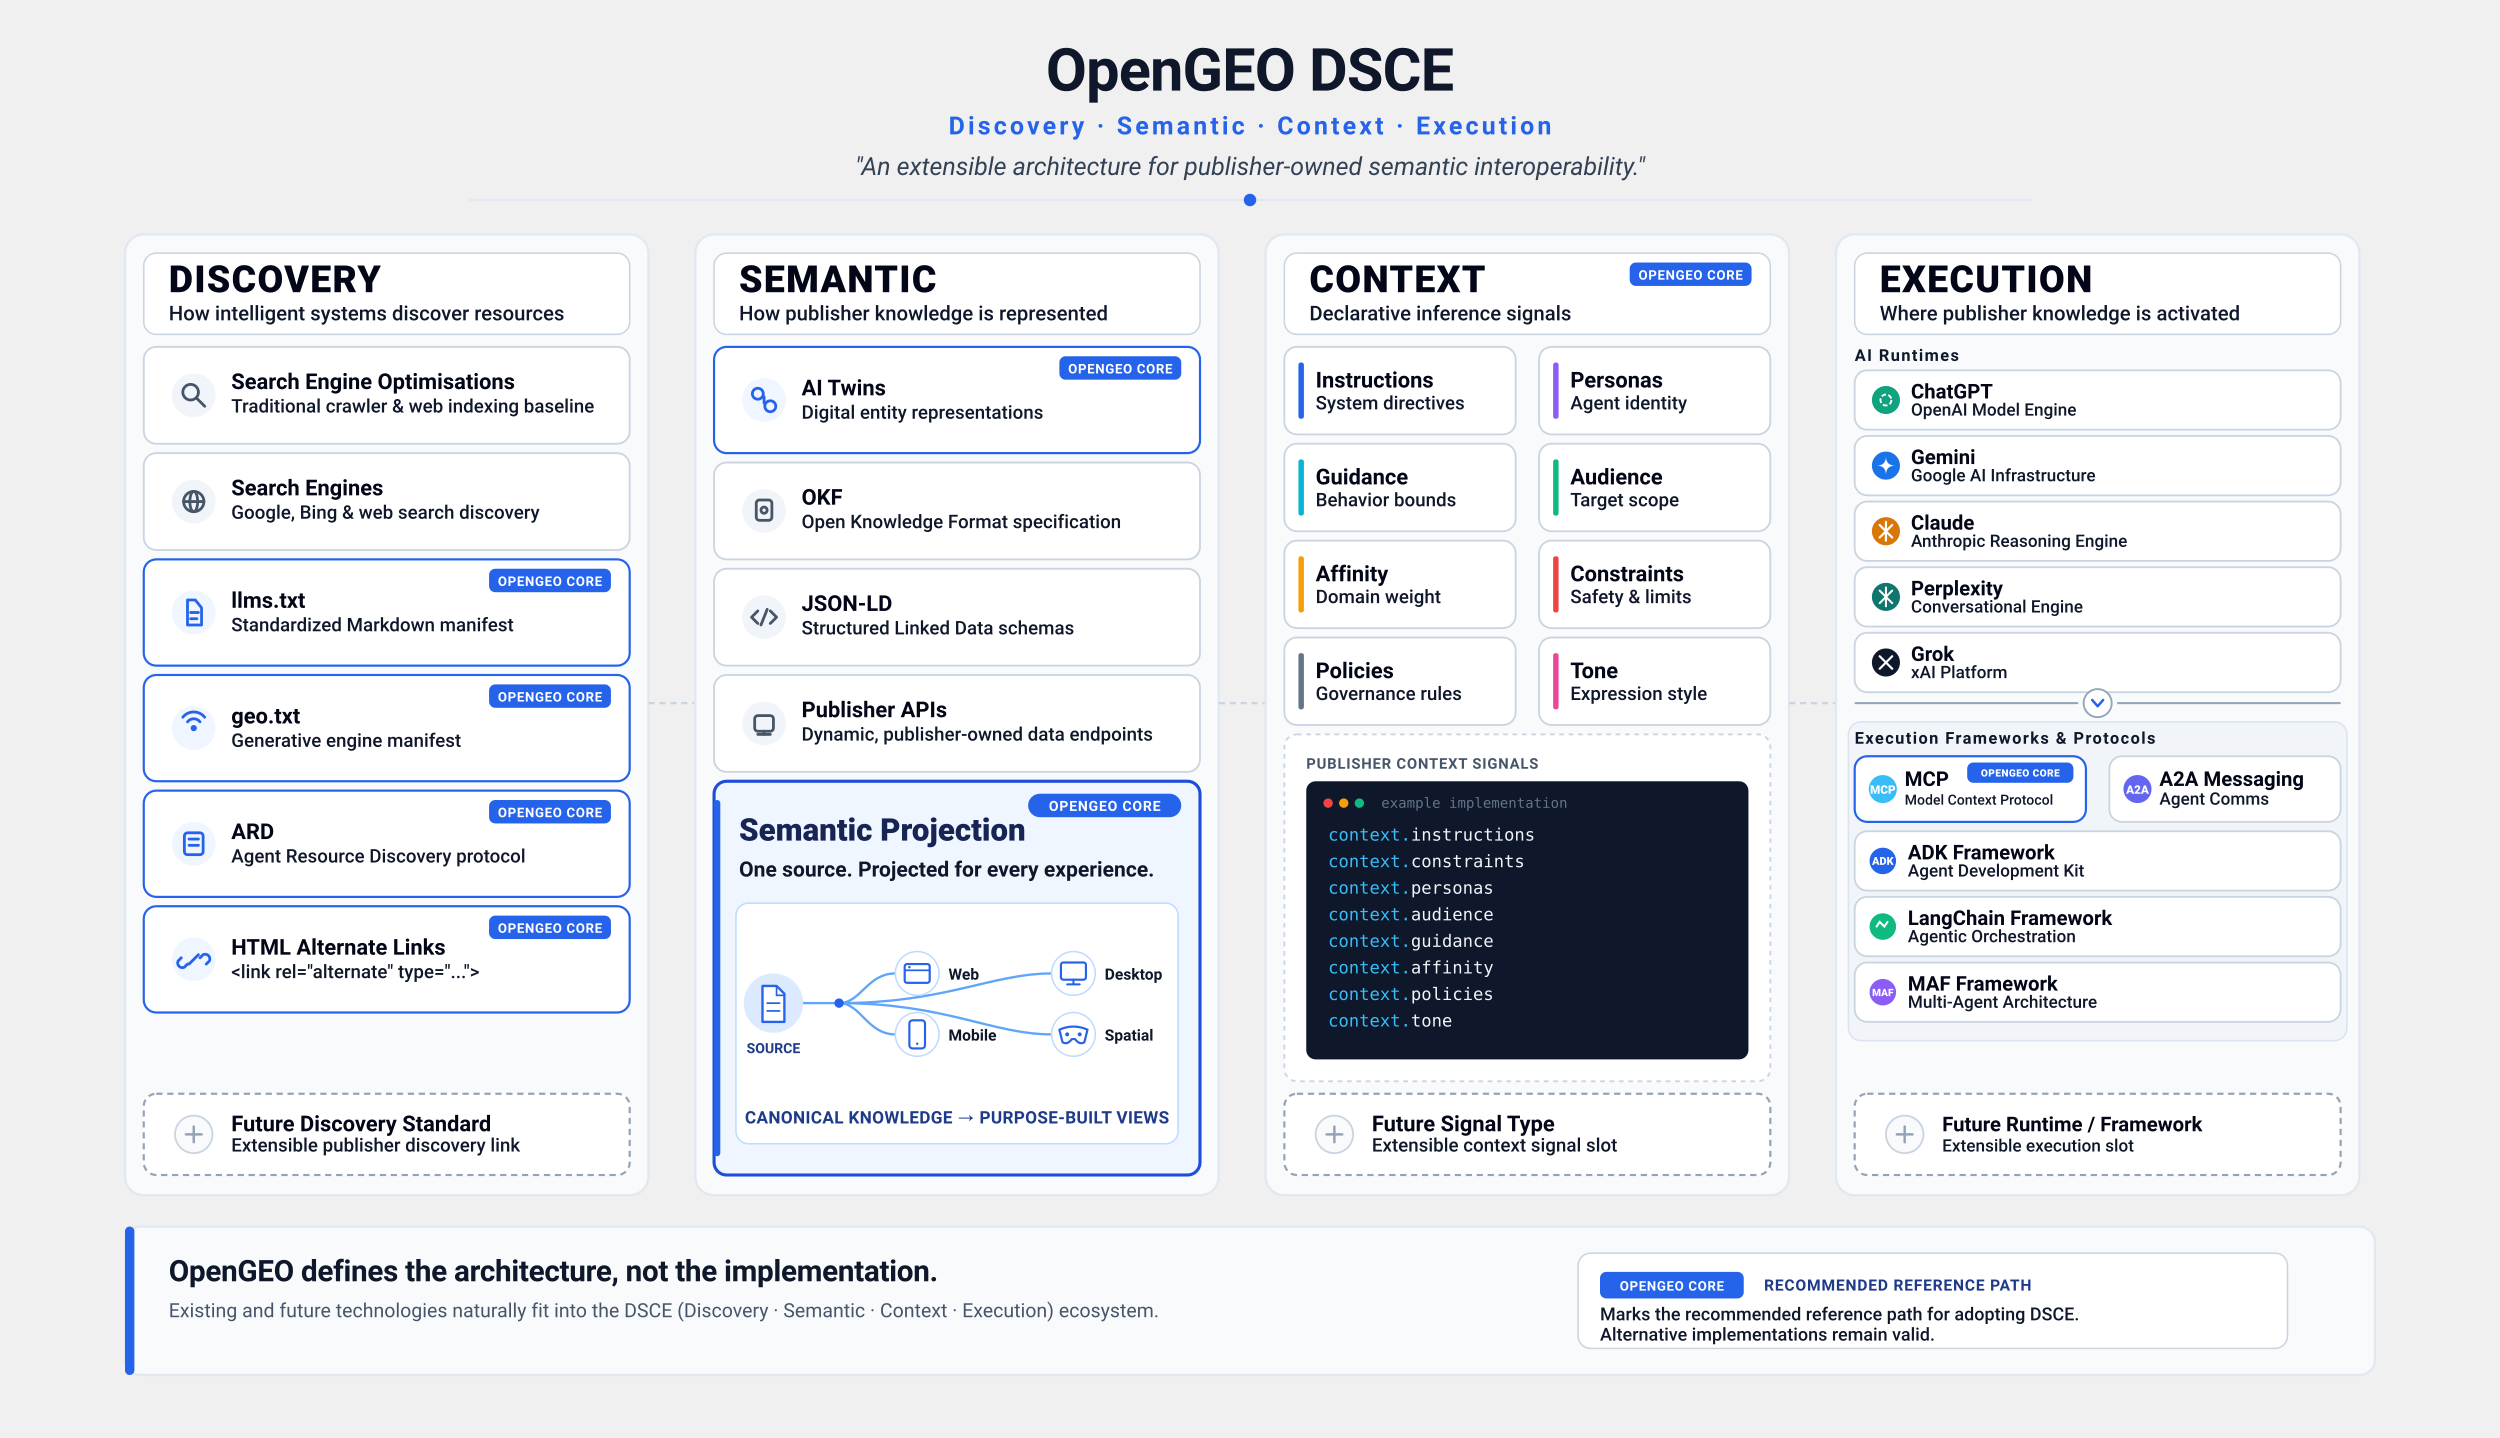
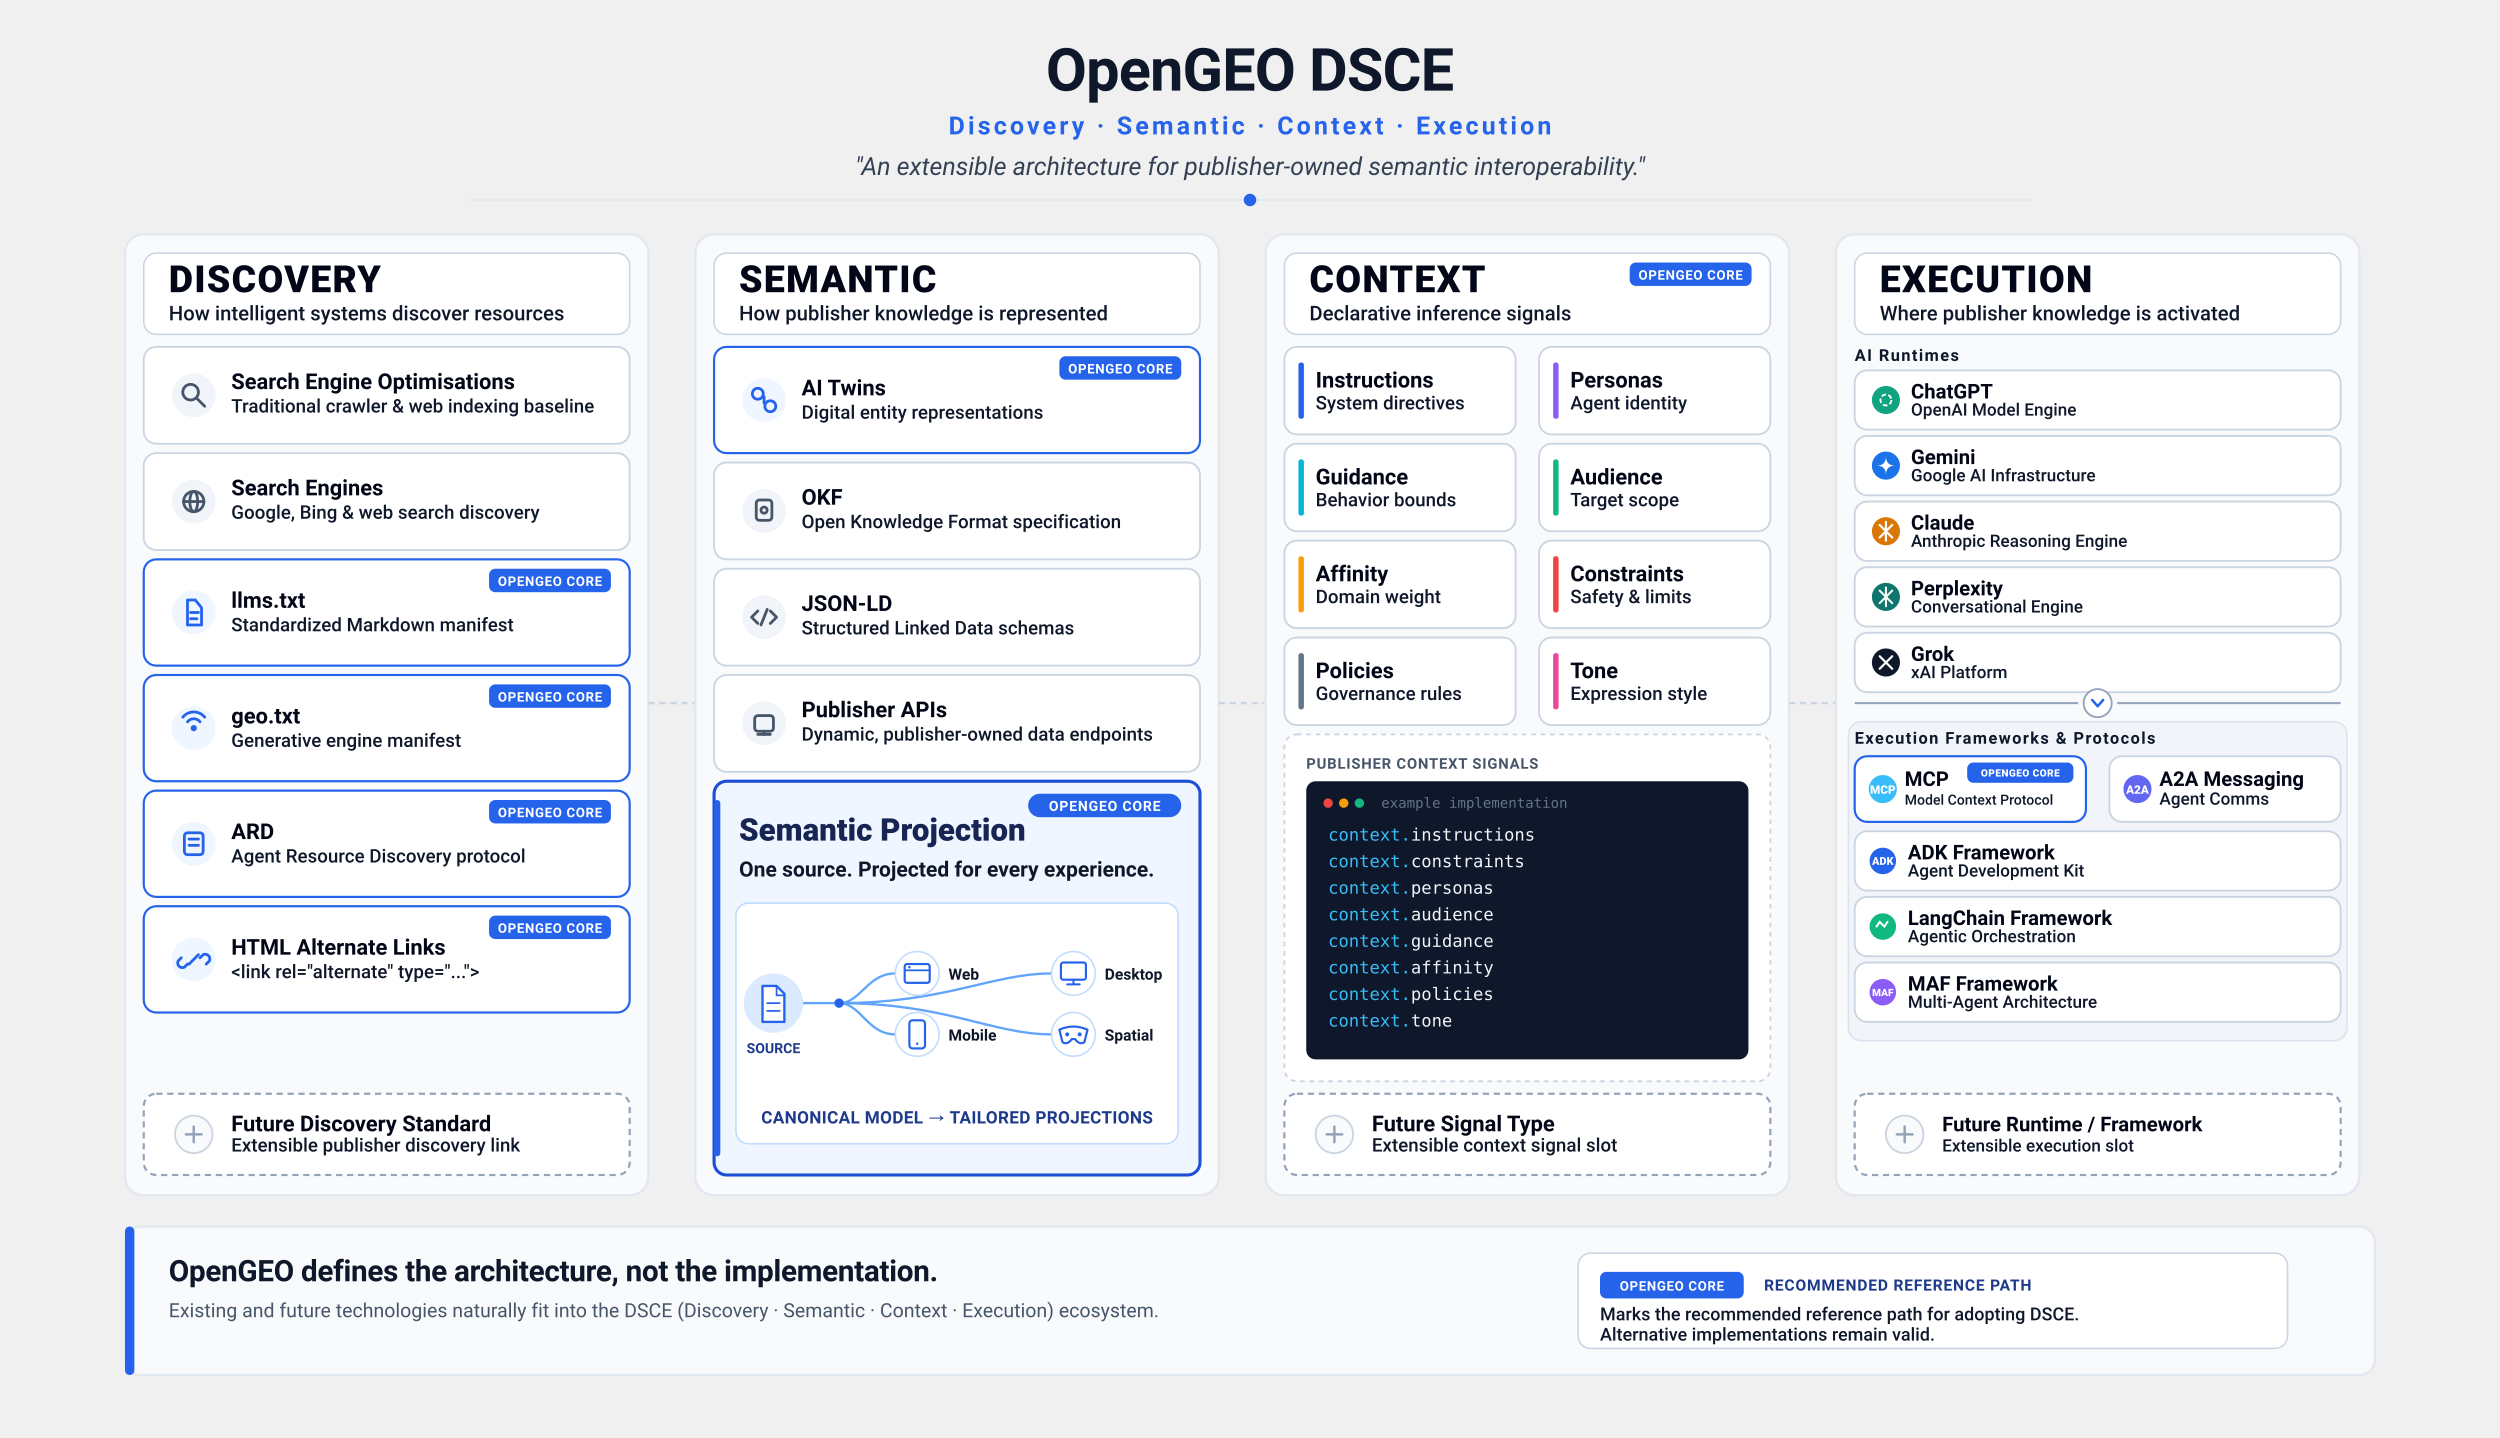
<svg xmlns="http://www.w3.org/2000/svg" viewBox="0 0 1600 920" width="100%" height="100%" style="background-color: #ffffff; font-family: -apple-system, BlinkMacSystemFont, 'Segoe UI', Roboto, Helvetica, Arial, sans-serif;">
  <defs>
    <style>
      .title { font-size: 38px; font-weight: 700; fill: #0f172a; letter-spacing: -0.5px; }
      .subtitle { font-size: 16px; font-weight: 600; fill: #2563eb; letter-spacing: 2px; text-transform: uppercase; }
      .tagline { font-size: 16px; font-weight: 400; fill: #334155; font-style: italic; }
      
      .pillar-header { font-size: 24px; font-weight: 800; fill: #020617; letter-spacing: 0.8px; }
      .pillar-caption { font-size: 13px; font-weight: 500; fill: #0f172a; }
      
      .card-text { font-size: 14px; font-weight: 650; fill: #020617; }
      .card-subtext { font-size: 12px; font-weight: 450; fill: #0f172a; }
      .highlight-text { font-size: 14px; font-weight: 750; fill: #172554; }
      .footer-text { font-size: 19px; font-weight: 700; fill: #0f172a; letter-spacing: -0.2px; }
      .footer-sub { font-size: 12.5px; font-weight: 400; fill: #475569; }
      .legend-title { font-size: 10px; font-weight: 700; fill: #1e3a8a; letter-spacing: 0.5px; }
      .legend-text { font-size: 11.5px; font-weight: 450; fill: #0f172a; }
      .section-label { font-size: 10.5px; font-weight: 750; fill: #0f172a; letter-spacing: 0.9px; text-transform: uppercase; }
      .execution-cards .card-text { font-size: 13px; }
      .execution-cards .card-subtext { font-size: 11px; }
      
      .pillar-bg { fill: #f8fafc; stroke: #e2e8f0; stroke-width: 1.5; rx: 12px; }
      .pillar-header-bg { fill: #ffffff; stroke: #cbd5e1; stroke-width: 1; rx: 8px; }
      
      .card-bg { fill: #ffffff; stroke: #cbd5e1; stroke-width: 1.2; rx: 8px; }
      .card-core-bg { fill: #ffffff; stroke: #2563eb; stroke-width: 1.4; rx: 8px; }
      .card-highlight-bg { fill: #eff6ff; stroke: #1d4ed8; stroke-width: 2; rx: 8px; }
      .card-dashed-bg { fill: #ffffff; stroke: #94a3b8; stroke-width: 1.4; stroke-dasharray: 4 3; rx: 8px; }
      
      .badge-core { fill: #2563eb; rx: 4px; }
      .badge-text { font-size: 8.5px; font-weight: 700; fill: #ffffff; letter-spacing: 0.4px; }
      
      .icon-stroke-dark { stroke: #475569; stroke-width: 1.8; stroke-linecap: round; stroke-linejoin: round; fill: none; }
      .icon-stroke-blue { stroke: #2563eb; stroke-width: 1.8; stroke-linecap: round; stroke-linejoin: round; fill: none; }
    </style>
  </defs>
  <g transform="translate(80, 30)">
    <text x="720" y="28" text-anchor="middle" class="title">OpenGEO DSCE</text>
    <text x="720" y="56" text-anchor="middle" class="subtitle">Discovery  ·  Semantic  ·  Context  ·  Execution</text>
    <text x="720" y="82" text-anchor="middle" class="tagline">"An extensible architecture for publisher-owned semantic interoperability."</text>
    <line x1="220" y1="98" x2="1220" y2="98" stroke="#e2e8f0" stroke-width="1.5" />
    <circle cx="720" cy="98" r="4" fill="#2563eb" />
  </g>
  <g transform="translate(80, 150)">
    <rect x="0" y="0" width="335" height="615" class="pillar-bg" />
    <g transform="translate(12, 12)">
      <rect x="0" y="0" width="311" height="52" class="pillar-header-bg" />
      <text x="16" y="25" class="pillar-header">DISCOVERY</text>
      <text x="16" y="43" class="pillar-caption">How intelligent systems discover resources</text>
    </g>
    <g transform="translate(12, 72)">
      <g transform="translate(0, 0)">
        <rect x="0" y="0" width="311" height="62" class="card-bg" />
        <circle cx="32" cy="31" r="14" fill="#f1f5f9" />
        <circle cx="30" cy="29" r="5" class="icon-stroke-dark" />
        <line x1="34" y1="33" x2="39" y2="38" class="icon-stroke-dark" />
        <text x="56" y="27" class="card-text">Search Engine Optimisations</text>
        <text x="56" y="42" class="card-subtext">Traditional crawler &amp; web indexing baseline</text>
      </g>
      <g transform="translate(0, 68)">
        <rect x="0" y="0" width="311" height="62" class="card-bg" />
        <circle cx="32" cy="31" r="14" fill="#f1f5f9" />
        <circle cx="32" cy="31" r="6.5" class="icon-stroke-dark" />
        <ellipse cx="32" cy="31" rx="2.5" ry="6.5" class="icon-stroke-dark" />
        <line x1="25.5" y1="31" x2="38.5" y2="31" class="icon-stroke-dark" />
        <text x="56" y="27" class="card-text">Search Engines</text>
        <text x="56" y="42" class="card-subtext">Google, Bing &amp; web search discovery</text>
      </g>
      <g transform="translate(0, 136)">
        <rect x="0" y="0" width="311" height="68" class="card-core-bg" />
        <rect x="221" y="6" width="78" height="15" class="badge-core" />
        <text x="260" y="17" text-anchor="middle" class="badge-text">OPENGEO CORE</text>
        <circle cx="32" cy="34" r="14" fill="#eff6ff" />
        <path d="M28 26 H33 L37 31 V42 H28 Z" class="icon-stroke-blue" />
        <line x1="30" y1="34" x2="35" y2="34" class="icon-stroke-blue" />
        <line x1="30" y1="38" x2="34" y2="38" class="icon-stroke-blue" />
        <text x="56" y="31" class="card-text">llms.txt</text>
        <text x="56" y="46" class="card-subtext">Standardized Markdown manifest</text>
      </g>
      <g transform="translate(0, 210)">
        <rect x="0" y="0" width="311" height="68" class="card-core-bg" />
        <rect x="221" y="6" width="78" height="15" class="badge-core" />
        <text x="260" y="17" text-anchor="middle" class="badge-text">OPENGEO CORE</text>
        <circle cx="32" cy="34" r="14" fill="#eff6ff" />
        <circle cx="32" cy="34" r="2" fill="#2563eb" />
        <path d="M28 30 A5 5 0 0 1 36 30" class="icon-stroke-blue" />
        <path d="M25 27 A9 9 0 0 1 39 27" class="icon-stroke-blue" />
        <text x="56" y="31" class="card-text">geo.txt</text>
        <text x="56" y="46" class="card-subtext">Generative engine manifest</text>
      </g>
      <g transform="translate(0, 284)">
        <rect x="0" y="0" width="311" height="68" class="card-core-bg" />
        <rect x="221" y="6" width="78" height="15" class="badge-core" />
        <text x="260" y="17" text-anchor="middle" class="badge-text">OPENGEO CORE</text>
        <circle cx="32" cy="34" r="14" fill="#eff6ff" />
        <rect x="26" y="27" width="12" height="14" rx="2" class="icon-stroke-blue" />
        <line x1="29" y1="31" x2="35" y2="31" class="icon-stroke-blue" />
        <line x1="29" y1="35" x2="35" y2="35" class="icon-stroke-blue" />
        <text x="56" y="31" class="card-text">ARD</text>
        <text x="56" y="46" class="card-subtext">Agent Resource Discovery protocol</text>
      </g>
      <g transform="translate(0, 358)">
        <rect x="0" y="0" width="311" height="68" class="card-core-bg" />
        <rect x="221" y="6" width="78" height="15" class="badge-core" />
        <text x="260" y="17" text-anchor="middle" class="badge-text">OPENGEO CORE</text>
        <circle cx="32" cy="34" r="14" fill="#eff6ff" />
        <path d="M28 37 L26 39 A3 3 0 0 1 22 35 L24 33" class="icon-stroke-blue" />
        <path d="M36 33 L38 31 A3 3 0 0 1 42 35 L40 37" class="icon-stroke-blue" />
        <line x1="29" y1="37" x2="35" y2="31" class="icon-stroke-blue" />
        <text x="56" y="31" class="card-text">HTML Alternate Links</text>
        <text x="56" y="46" class="card-subtext">&lt;link rel="alternate" type="..."&gt;</text>
      </g>
      <g transform="translate(0, 478)">
        <rect x="0" y="0" width="311" height="52" class="card-dashed-bg" />
        <circle cx="32" cy="26" r="12" fill="#f8fafc" stroke="#cbd5e1" stroke-width="1.2" />
        <path d="M32 21 V31 M27 26 H37" stroke="#94a3b8" stroke-width="1.6" stroke-linecap="round" />
        <text x="56" y="24" class="card-text" fill="#64748b">Future Discovery Standard</text>
        <text x="56" y="37" class="card-subtext" fill="#94a3b8">Extensible publisher discovery link</text>
      </g>
    </g>
  </g>
  <line x1="415" y1="450" x2="445" y2="450" stroke="#cbd5e1" stroke-width="1.5" stroke-dasharray="4 3" />
  <g transform="translate(445, 150)">
    <rect x="0" y="0" width="335" height="615" class="pillar-bg" />
    <g transform="translate(12, 12)">
      <rect x="0" y="0" width="311" height="52" class="pillar-header-bg" />
      <text x="16" y="25" class="pillar-header">SEMANTIC</text>
      <text x="16" y="43" class="pillar-caption">How publisher knowledge is represented</text>
    </g>
    <g transform="translate(12, 72)">
      <g transform="translate(0, 0)">
        <rect x="0" y="0" width="311" height="68" class="card-core-bg" />
        <rect x="221" y="6" width="78" height="15" class="badge-core" />
        <text x="260" y="17" text-anchor="middle" class="badge-text">OPENGEO CORE</text>
        <circle cx="32" cy="34" r="14" fill="#eff6ff" />
        <circle cx="28" cy="30" r="3.5" class="icon-stroke-blue" />
        <circle cx="36" cy="38" r="3.5" class="icon-stroke-blue" />
        <line x1="32" y1="32" x2="32" y2="36" class="icon-stroke-blue" />
        <text x="56" y="31" class="card-text">AI Twins</text>
        <text x="56" y="46" class="card-subtext">Digital entity representations</text>
      </g>
      <g transform="translate(0, 74)">
        <rect x="0" y="0" width="311" height="62" class="card-bg" />
        <circle cx="32" cy="31" r="14" fill="#f1f5f9" />
        <rect x="27" y="24" width="10" height="13" rx="2" class="icon-stroke-dark" />
        <circle cx="32" cy="30.5" r="2" class="icon-stroke-dark" />
        <text x="56" y="27" class="card-text">OKF</text>
        <text x="56" y="42" class="card-subtext">Open Knowledge Format specification</text>
      </g>
      <g transform="translate(0, 142)">
        <rect x="0" y="0" width="311" height="62" class="card-bg" />
        <circle cx="32" cy="31" r="14" fill="#f1f5f9" />
        <path d="M28 27 L24 31 L28 35" class="icon-stroke-dark" />
        <path d="M36 27 L40 31 L36 35" class="icon-stroke-dark" />
        <line x1="34" y1="26" x2="30" y2="36" class="icon-stroke-dark" />
        <text x="56" y="27" class="card-text">JSON-LD</text>
        <text x="56" y="42" class="card-subtext">Structured Linked Data schemas</text>
      </g>
      <g transform="translate(0, 210)">
        <rect x="0" y="0" width="311" height="62" class="card-bg" />
        <circle cx="32" cy="31" r="14" fill="#f1f5f9" />
        <rect x="26" y="26" width="12" height="10" rx="2" class="icon-stroke-dark" />
        <line x1="32" y1="36" x2="32" y2="38" class="icon-stroke-dark" />
        <line x1="28" y1="38" x2="36" y2="38" class="icon-stroke-dark" />
        <text x="56" y="27" class="card-text">Publisher APIs</text>
        <text x="56" y="42" class="card-subtext">Dynamic, publisher-owned data endpoints</text>
      </g>
      <g transform="translate(0, 278)">
        <rect x="0" y="0" width="311" height="252" class="card-highlight-bg" />
        <rect x="0" y="12" width="4" height="228" rx="2" fill="#2563eb" />
        <rect x="201" y="8" width="98" height="15" rx="7.5" fill="#2563eb" />
        <text x="250" y="19" text-anchor="middle" font-size="9" font-weight="700" fill="#ffffff" letter-spacing="0.5">OPENGEO CORE</text>
        <text x="16" y="38" class="highlight-text" style="font-size: 20px; font-weight: 800;">Semantic Projection</text>
        <text x="16" y="61" class="card-subtext" style="font-size: 13.5px; font-weight: 600;">One source. Projected for every experience.</text>
        <rect x="14" y="78" width="283" height="154" rx="8" fill="#ffffff" stroke="#bfdbfe" stroke-width="1" />
        <g transform="translate(0, 35)">
          <path d="M57 107 H80 M80 107 C94 107 98 88 116 88 M80 107 C94 107 98 127 116 127 M80 107 C148 107 178 88 216 88 M80 107 C148 107 178 127 216 127" fill="none" stroke="#60a5fa" stroke-width="1.5" stroke-linecap="round" />
          <circle cx="80" cy="107" r="3" fill="#2563eb" />
          <circle cx="38" cy="107" r="19" fill="#dbeafe" />
          <path d="M31 96 H40 L45 101 V119 H31 Z" fill="#ffffff" stroke="#2563eb" stroke-width="1.5" stroke-linejoin="round" />
          <path d="M40 96 V102 H45 M34 107 H42 M34 112 H42" fill="none" stroke="#2563eb" stroke-width="1.1" stroke-linecap="round" />
          <text x="38" y="139" text-anchor="middle" font-size="9" font-weight="700" fill="#1e3a8a">SOURCE</text>
          <circle cx="130" cy="88" r="14" fill="#ffffff" stroke="#bfdbfe" stroke-width="1" />
          <rect x="122" y="82" width="16" height="12" rx="1.5" fill="none" stroke="#2563eb" stroke-width="1.4" />
          <line x1="122" y1="86" x2="138" y2="86" stroke="#2563eb" stroke-width="1.1" />
          <circle cx="125" cy="84" r="0.8" fill="#2563eb" />
          <text x="150" y="92" font-size="10" font-weight="650" fill="#0f172a">Web</text>
          <circle cx="230" cy="88" r="14" fill="#ffffff" stroke="#bfdbfe" stroke-width="1" />
          <rect x="222" y="81" width="16" height="11" rx="1.5" fill="none" stroke="#2563eb" stroke-width="1.4" />
          <path d="M230 92 V95 M226 95 H234" fill="none" stroke="#2563eb" stroke-width="1.3" stroke-linecap="round" />
          <text x="250" y="92" font-size="10" font-weight="650" fill="#0f172a">Desktop</text>
          <circle cx="130" cy="127" r="14" fill="#ffffff" stroke="#bfdbfe" stroke-width="1" />
          <rect x="125" y="118" width="10" height="18" rx="2" fill="none" stroke="#2563eb" stroke-width="1.4" />
          <circle cx="130" cy="133" r="0.8" fill="#2563eb" />
          <text x="150" y="131" font-size="10" font-weight="650" fill="#0f172a">Mobile</text>
          <circle cx="230" cy="127" r="14" fill="#ffffff" stroke="#bfdbfe" stroke-width="1" />
          <path d="M221 124 Q230 120 239 124 L237 132 Q234 134 231 130 H229 Q226 134 223 132 Z" fill="none" stroke="#2563eb" stroke-width="1.4" stroke-linejoin="round" />
          <circle cx="226" cy="127" r="1.3" fill="#2563eb" />
          <circle cx="234" cy="127" r="1.3" fill="#2563eb" />
          <text x="250" y="131" font-size="10" font-weight="650" fill="#0f172a">Spatial</text>
        </g>
-         <text x="155.5" y="219" text-anchor="middle" font-size="11" font-weight="650" fill="#1e3a8a" letter-spacing="0.2">CANONICAL KNOWLEDGE → PURPOSE-BUILT VIEWS</text>
+         <text x="155.5" y="219" text-anchor="middle" font-size="11" font-weight="650" fill="#1e3a8a" letter-spacing="0.2">CANONICAL MODEL → TAILORED PROJECTIONS</text>
      </g>
    </g>
  </g>
  <line x1="780" y1="450" x2="810" y2="450" stroke="#cbd5e1" stroke-width="1.5" stroke-dasharray="4 3" />
  <g transform="translate(810, 150)">
    <rect x="0" y="0" width="335" height="615" class="pillar-bg" />
    <g transform="translate(12, 12)">
      <rect x="0" y="0" width="311" height="52" class="pillar-header-bg" />
      <rect x="221" y="6" width="78" height="15" class="badge-core" />
      <text x="260" y="17" text-anchor="middle" class="badge-text">OPENGEO CORE</text>
      <text x="16" y="25" class="pillar-header">CONTEXT</text>
      <text x="16" y="43" class="pillar-caption">Declarative inference signals</text>
    </g>
    <g transform="translate(12, 72)">
      <g transform="translate(0, 0)">
        <rect x="0" y="0" width="148" height="56" class="card-bg" />
        <rect x="9" y="10" width="3.5" height="36" rx="1.5" fill="#2563eb" />
        <text x="20" y="26" class="card-text">Instructions</text>
        <text x="20" y="40" class="card-subtext">System directives</text>
      </g>
      <g transform="translate(163, 0)">
        <rect x="0" y="0" width="148" height="56" class="card-bg" />
        <rect x="9" y="10" width="3.5" height="36" rx="1.5" fill="#8b5cf6" />
        <text x="20" y="26" class="card-text">Personas</text>
        <text x="20" y="40" class="card-subtext">Agent identity</text>
      </g>
      <g transform="translate(0, 62)">
        <rect x="0" y="0" width="148" height="56" class="card-bg" />
        <rect x="9" y="10" width="3.5" height="36" rx="1.5" fill="#06b6d4" />
        <text x="20" y="26" class="card-text">Guidance</text>
        <text x="20" y="40" class="card-subtext">Behavior bounds</text>
      </g>
      <g transform="translate(163, 62)">
        <rect x="0" y="0" width="148" height="56" class="card-bg" />
        <rect x="9" y="10" width="3.5" height="36" rx="1.5" fill="#10b981" />
        <text x="20" y="26" class="card-text">Audience</text>
        <text x="20" y="40" class="card-subtext">Target scope</text>
      </g>
      <g transform="translate(0, 124)">
        <rect x="0" y="0" width="148" height="56" class="card-bg" />
        <rect x="9" y="10" width="3.5" height="36" rx="1.5" fill="#f59e0b" />
        <text x="20" y="26" class="card-text">Affinity</text>
        <text x="20" y="40" class="card-subtext">Domain weight</text>
      </g>
      <g transform="translate(163, 124)">
        <rect x="0" y="0" width="148" height="56" class="card-bg" />
        <rect x="9" y="10" width="3.5" height="36" rx="1.5" fill="#ef4444" />
        <text x="20" y="26" class="card-text">Constraints</text>
        <text x="20" y="40" class="card-subtext">Safety &amp; limits</text>
      </g>
      <g transform="translate(0, 186)">
        <rect x="0" y="0" width="148" height="56" class="card-bg" />
        <rect x="9" y="10" width="3.5" height="36" rx="1.5" fill="#64748b" />
        <text x="20" y="26" class="card-text">Policies</text>
        <text x="20" y="40" class="card-subtext">Governance rules</text>
      </g>
      <g transform="translate(163, 186)">
        <rect x="0" y="0" width="148" height="56" class="card-bg" />
        <rect x="9" y="10" width="3.5" height="36" rx="1.5" fill="#ec4899" />
        <text x="20" y="26" class="card-text">Tone</text>
        <text x="20" y="40" class="card-subtext">Expression style</text>
      </g>
      <g transform="translate(0, 248)">
        <rect x="0" y="0" width="311" height="222" fill="#ffffff" stroke="#cbd5e1" stroke-width="1.2" stroke-dasharray="3 3" rx="8" />
        <text x="14" y="22" font-size="9.5" font-weight="700" fill="#475569" letter-spacing="0.5">PUBLISHER CONTEXT SIGNALS</text>
        <g transform="translate(14, 30)">
          <rect x="0" y="0" width="283" height="178" fill="#0f172a" rx="6" />
          <circle cx="14" cy="14" r="3" fill="#ef4444" />
          <circle cx="24" cy="14" r="3" fill="#f59e0b" />
          <circle cx="34" cy="14" r="3" fill="#10b981" />
          <text x="48" y="17" font-family="monospace" font-size="9" fill="#64748b">example implementation</text>
          <text x="14" y="38" font-family="monospace" font-size="11" fill="#38bdf8">context.<tspan fill="#f1f5f9">instructions</tspan>
          </text>
          <text x="14" y="55" font-family="monospace" font-size="11" fill="#38bdf8">context.<tspan fill="#f1f5f9">constraints</tspan>
          </text>
          <text x="14" y="72" font-family="monospace" font-size="11" fill="#38bdf8">context.<tspan fill="#f1f5f9">personas</tspan>
          </text>
          <text x="14" y="89" font-family="monospace" font-size="11" fill="#38bdf8">context.<tspan fill="#f1f5f9">audience</tspan>
          </text>
          <text x="14" y="106" font-family="monospace" font-size="11" fill="#38bdf8">context.<tspan fill="#f1f5f9">guidance</tspan>
          </text>
          <text x="14" y="123" font-family="monospace" font-size="11" fill="#38bdf8">context.<tspan fill="#f1f5f9">affinity</tspan>
          </text>
          <text x="14" y="140" font-family="monospace" font-size="11" fill="#38bdf8">context.<tspan fill="#f1f5f9">policies</tspan>
          </text>
          <text x="14" y="157" font-family="monospace" font-size="11" fill="#38bdf8">context.<tspan fill="#f1f5f9">tone</tspan>
          </text>
        </g>
      </g>
      <g transform="translate(0, 478)">
        <rect x="0" y="0" width="311" height="52" class="card-dashed-bg" />
        <circle cx="32" cy="26" r="12" fill="#f8fafc" stroke="#cbd5e1" stroke-width="1.2" />
        <path d="M32 21 V31 M27 26 H37" stroke="#94a3b8" stroke-width="1.6" stroke-linecap="round" />
        <text x="56" y="24" class="card-text" fill="#64748b">Future Signal Type</text>
        <text x="56" y="37" class="card-subtext" fill="#94a3b8">Extensible context signal slot</text>
      </g>
    </g>
  </g>
  <line x1="1145" y1="450" x2="1175" y2="450" stroke="#cbd5e1" stroke-width="1.5" stroke-dasharray="4 3" />
  <g transform="translate(1175, 150)">
    <rect x="0" y="0" width="335" height="615" class="pillar-bg" />
    <g transform="translate(12, 12)">
      <rect x="0" y="0" width="311" height="52" class="pillar-header-bg" />
      <text x="16" y="25" class="pillar-header">EXECUTION</text>
      <text x="16" y="43" class="pillar-caption">Where publisher knowledge is activated</text>
    </g>
    <g transform="translate(12, 72)" class="execution-cards">
      <text x="0" y="9" class="section-label">AI Runtimes</text>
      <g transform="translate(0, 15)">
        <g transform="translate(0, 0)">
          <rect x="0" y="0" width="311" height="38" class="card-bg" />
          <circle cx="20" cy="19" r="9" fill="#10a37f" />
          <circle cx="20" cy="19" r="3.5" fill="none" stroke="#ffffff" stroke-width="1.2" stroke-dasharray="3 1.5" />
          <text x="36" y="18" class="card-text" font-size="12">ChatGPT</text>
          <text x="36" y="29" class="card-subtext" font-size="9.5">OpenAI Model Engine</text>
        </g>
        <g transform="translate(0, 42)">
          <rect x="0" y="0" width="311" height="38" class="card-bg" />
          <circle cx="20" cy="19" r="9" fill="#1a73e8" />
          <path d="M20 13 Q20 19 26 19 Q20 19 20 25 Q20 19 14 19 Q20 19 20 13 Z" fill="#ffffff" />
          <text x="36" y="18" class="card-text" font-size="12">Gemini</text>
          <text x="36" y="29" class="card-subtext" font-size="9.5">Google AI Infrastructure</text>
        </g>
        <g transform="translate(0, 84)">
          <rect x="0" y="0" width="311" height="38" class="card-bg" />
          <circle cx="20" cy="19" r="9" fill="#d97706" />
          <path d="M20 13 V25 M16 15 L24 23 M24 15 L16 23" stroke="#ffffff" stroke-width="1.4" stroke-linecap="round" />
          <text x="36" y="18" class="card-text" font-size="12">Claude</text>
          <text x="36" y="29" class="card-subtext" font-size="9.5">Anthropic Reasoning Engine</text>
        </g>
        <g transform="translate(0, 126)">
          <rect x="0" y="0" width="311" height="38" class="card-bg" />
          <circle cx="20" cy="19" r="9" fill="#0f766e" />
          <path d="M16 15 L24 23 M24 15 L16 23 M20 13 V25" stroke="#ffffff" stroke-width="1.3" stroke-linecap="round" />
          <text x="36" y="18" class="card-text" font-size="12">Perplexity</text>
          <text x="36" y="29" class="card-subtext" font-size="9.5">Conversational Engine</text>
        </g>
        <g transform="translate(0, 168)">
          <rect x="0" y="0" width="311" height="38" class="card-bg" />
          <circle cx="20" cy="19" r="9" fill="#0f172a" />
          <path d="M16 15 L24 23 M24 15 L16 23" stroke="#ffffff" stroke-width="1.4" stroke-linecap="round" />
          <text x="36" y="18" class="card-text" font-size="12">Grok</text>
          <text x="36" y="29" class="card-subtext" font-size="9.5">xAI Platform</text>
        </g>
      </g>
      <rect x="-4" y="240" width="319" height="204" rx="8" fill="#f1f5f9" stroke="#dbe3ee" stroke-width="1" />
      <line x1="0" y1="228" x2="143" y2="228" stroke="#94a3b8" stroke-width="1.3" />
      <line x1="168" y1="228" x2="311" y2="228" stroke="#94a3b8" stroke-width="1.3" />
      <circle cx="155.5" cy="228" r="9" fill="#ffffff" stroke="#94a3b8" stroke-width="1.2" />
      <path d="M152 226 L155.5 230 L159 226" fill="none" stroke="#2563eb" stroke-width="1.6" stroke-linecap="round" stroke-linejoin="round" />
      <text x="0" y="254" class="section-label">Execution Frameworks &amp; Protocols</text>
      <g transform="translate(0, 262)">
        <g transform="translate(0, 0)">
          <rect x="0" y="0" width="148" height="42" class="card-core-bg" />
          <rect x="72" y="4" width="68" height="13" class="badge-core" />
          <text x="106" y="13" text-anchor="middle" font-size="6.5" font-weight="800" fill="#ffffff" letter-spacing="0.25">OPENGEO CORE</text>
          <circle cx="18" cy="21" r="9" fill="#38bdf8" />
          <text x="18" y="24" text-anchor="middle" font-size="7.5" font-weight="800" fill="#ffffff">MCP</text>
          <text x="32" y="19" class="card-text" font-size="11">MCP</text>
          <text x="32" y="31" class="card-subtext" style="font-size: 9px;">Model Context Protocol</text>
        </g>
        <g transform="translate(163, 0)">
          <rect x="0" y="0" width="148" height="42" class="card-bg" />
          <circle cx="18" cy="21" r="9" fill="#6366f1" />
          <text x="18" y="24" text-anchor="middle" font-size="7.5" font-weight="800" fill="#ffffff">A2A</text>
          <text x="32" y="19" class="card-text" font-size="11">A2A Messaging</text>
          <text x="32" y="31" class="card-subtext" font-size="9">Agent Comms</text>
        </g>
      </g>
      <g transform="translate(0, 310)">
        <g transform="translate(0, 0)">
          <rect x="0" y="0" width="311" height="38" class="card-bg" />
          <circle cx="18" cy="19" r="8.5" fill="#2563eb" />
          <text x="18" y="21.5" text-anchor="middle" font-size="7" font-weight="800" fill="#ffffff">ADK</text>
          <text x="34" y="18" class="card-text" font-size="11.5">ADK Framework</text>
          <text x="34" y="29" class="card-subtext" font-size="9">Agent Development Kit</text>
        </g>
        <g transform="translate(0, 42)">
          <rect x="0" y="0" width="311" height="38" class="card-bg" />
          <circle cx="18" cy="19" r="8.5" fill="#10b981" />
          <path d="M14 19 L16 16 L19 19 L21 16" fill="none" stroke="#ffffff" stroke-width="1.3" stroke-linecap="round" />
          <text x="34" y="18" class="card-text" font-size="11.5">LangChain Framework</text>
          <text x="34" y="29" class="card-subtext" font-size="9">Agentic Orchestration</text>
        </g>
        <g transform="translate(0, 84)">
          <rect x="0" y="0" width="311" height="38" class="card-bg" />
          <circle cx="18" cy="19" r="8.5" fill="#8b5cf6" />
          <text x="18" y="21.5" text-anchor="middle" font-size="6.5" font-weight="800" fill="#ffffff">MAF</text>
          <text x="34" y="18" class="card-text" font-size="11.5">MAF Framework</text>
          <text x="34" y="29" class="card-subtext" font-size="9">Multi-Agent Architecture</text>
        </g>
      </g>
      <g transform="translate(0, 478)">
        <rect x="0" y="0" width="311" height="52" class="card-dashed-bg" />
        <circle cx="32" cy="26" r="12" fill="#f8fafc" stroke="#cbd5e1" stroke-width="1.2" />
        <path d="M32 21 V31 M27 26 H37" stroke="#94a3b8" stroke-width="1.6" stroke-linecap="round" />
        <text x="56" y="24" class="card-text" fill="#64748b">Future Runtime / Framework</text>
        <text x="56" y="37" class="card-subtext" fill="#94a3b8">Extensible execution slot</text>
      </g>
    </g>
  </g>
  <g transform="translate(80, 785)">
    <rect x="0" y="0" width="1440" height="95" rx="10" fill="#f8fafc" stroke="#e2e8f0" stroke-width="1.5" />
    <rect x="0" y="0" width="6" height="95" rx="3" fill="#2563eb" />
    <text x="28" y="35" class="footer-text">
      OpenGEO defines the architecture, not the implementation.
    </text>
    <text x="28" y="58" class="footer-sub">
      Existing and future technologies naturally fit into the DSCE (Discovery · Semantic · Context · Execution) ecosystem.
    </text>
    <g transform="translate(930, 17)">
      <rect x="0" y="0" width="454" height="61" rx="8" fill="#ffffff" stroke="#cbd5e1" stroke-width="1" />
      <rect x="14" y="12" width="92" height="17" class="badge-core" />
      <text x="60" y="24" text-anchor="middle" class="badge-text">OPENGEO CORE</text>
      <text x="119" y="24" class="legend-title">RECOMMENDED REFERENCE PATH</text>
      <text x="14" y="43" class="legend-text">Marks the recommended reference path for adopting DSCE.</text>
      <text x="14" y="56" class="legend-text">Alternative implementations remain valid.</text>
    </g>
  </g>
</svg>
